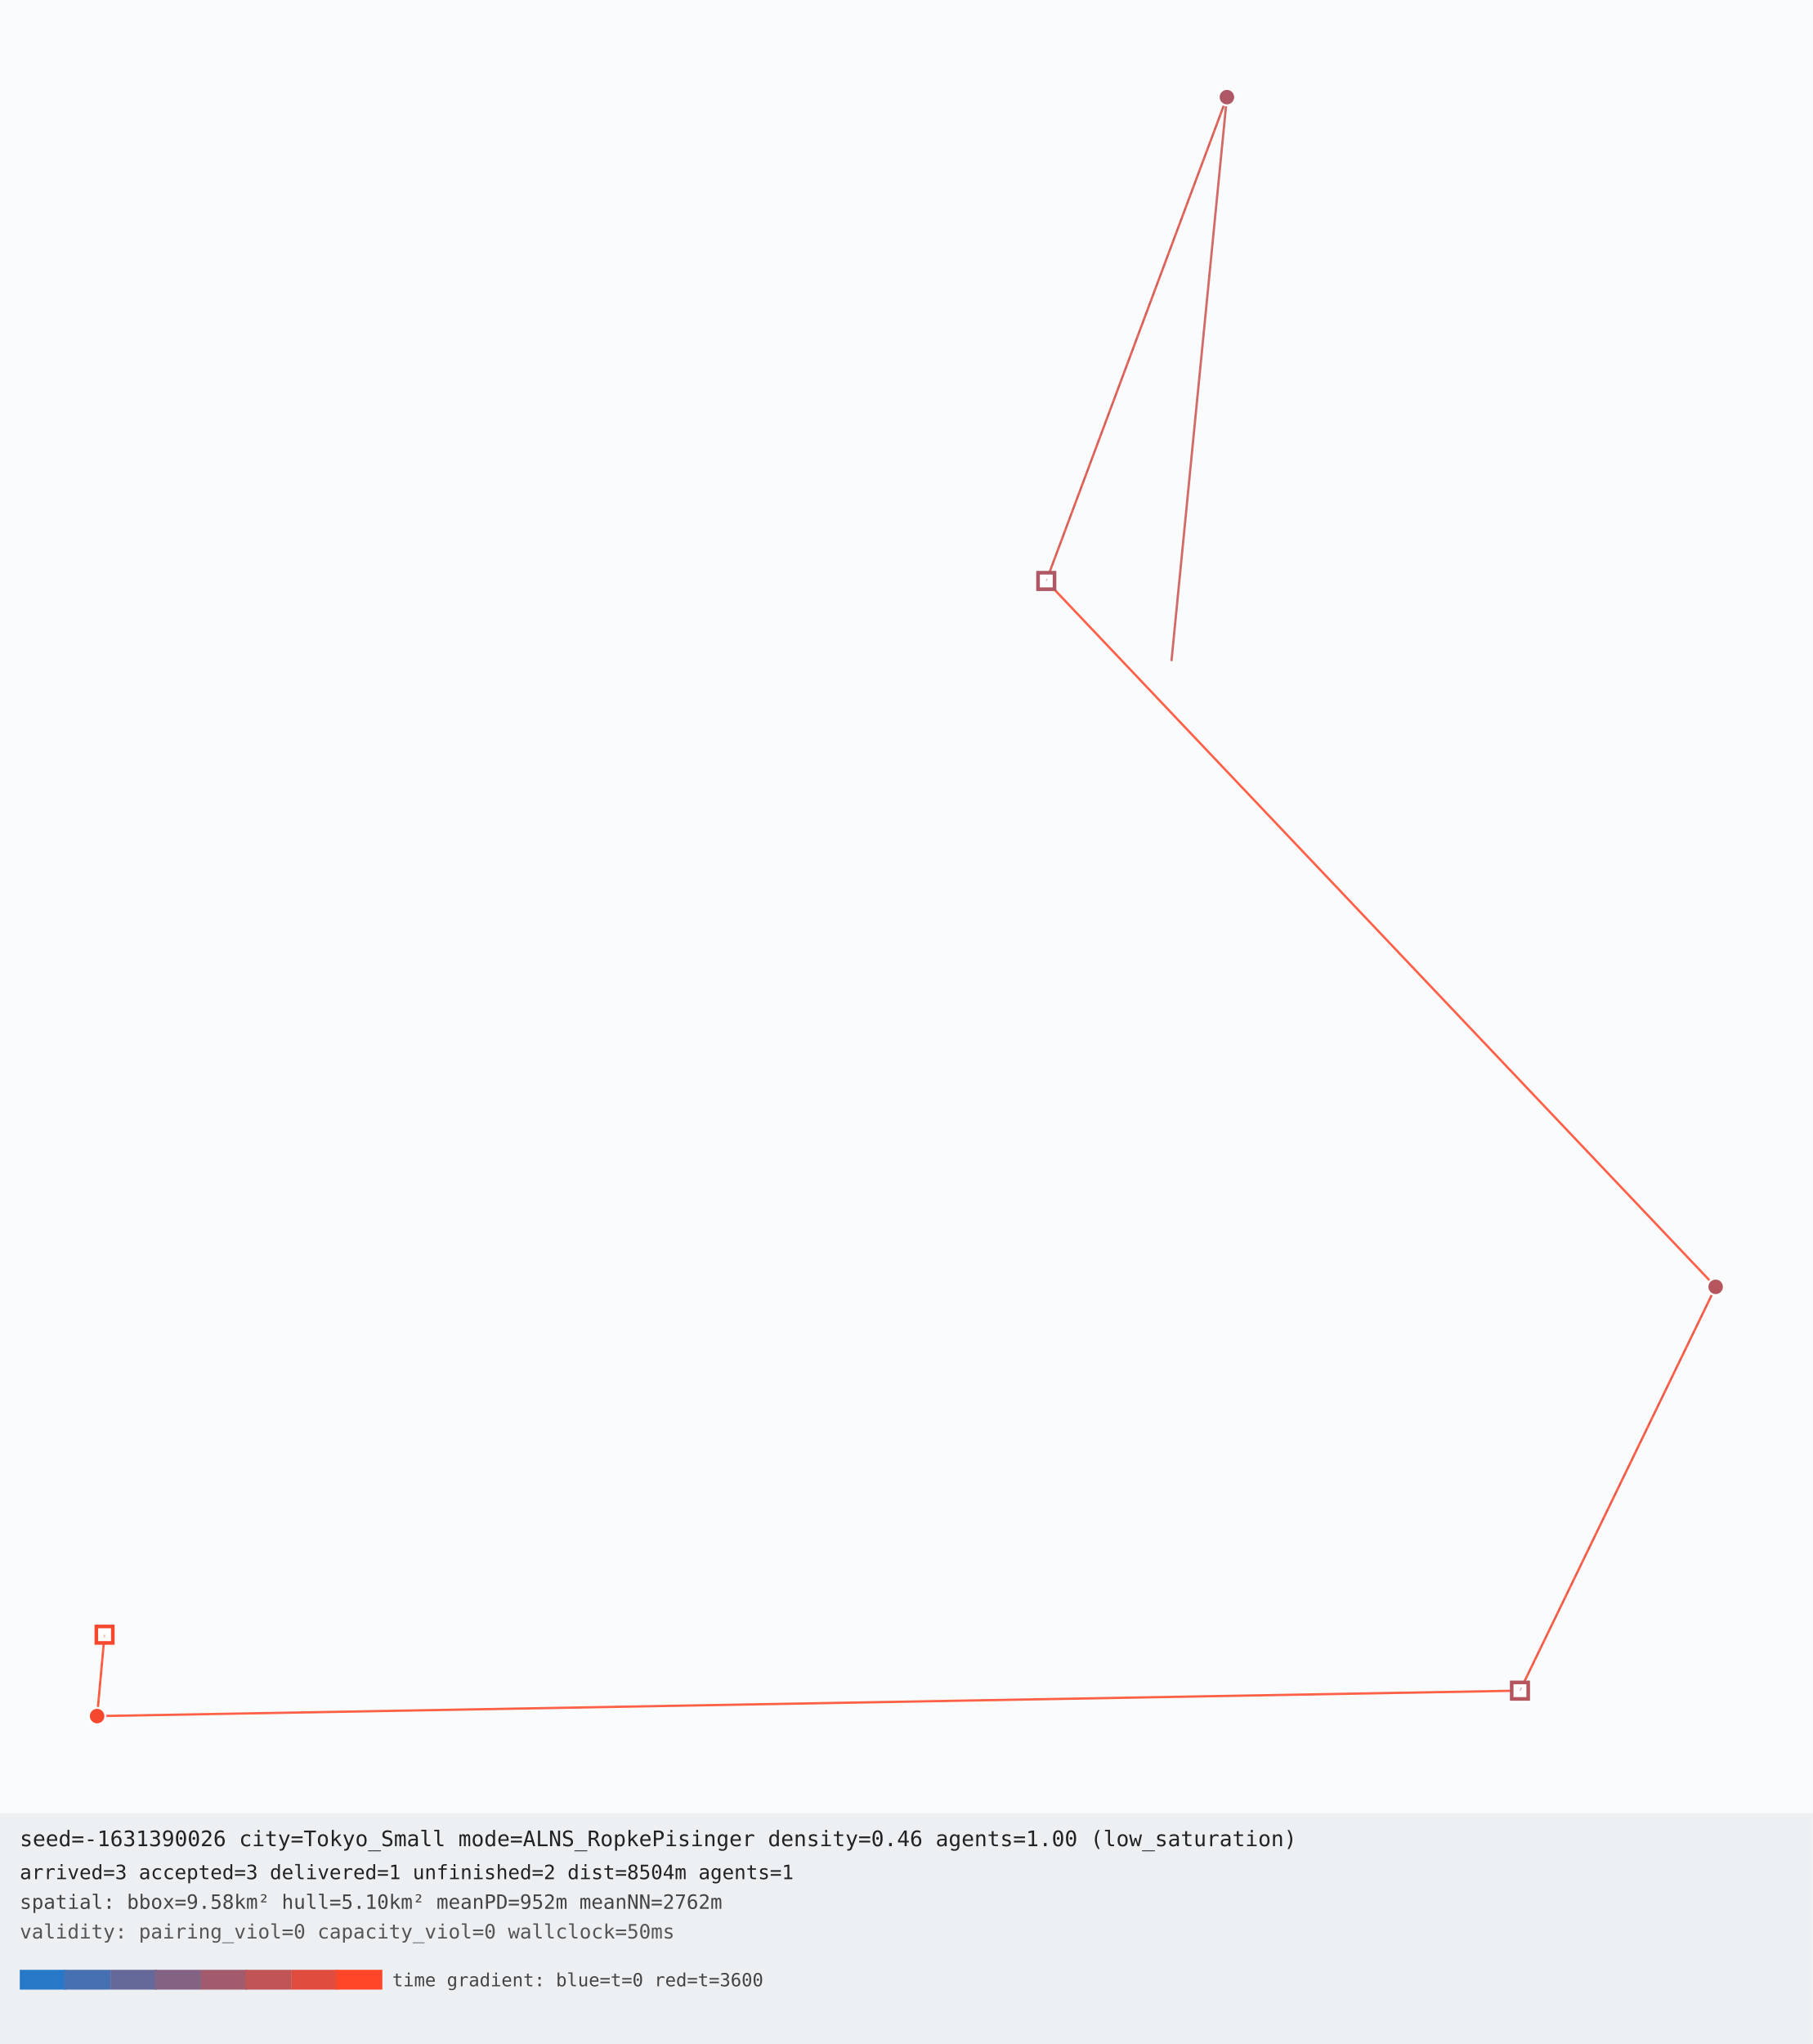
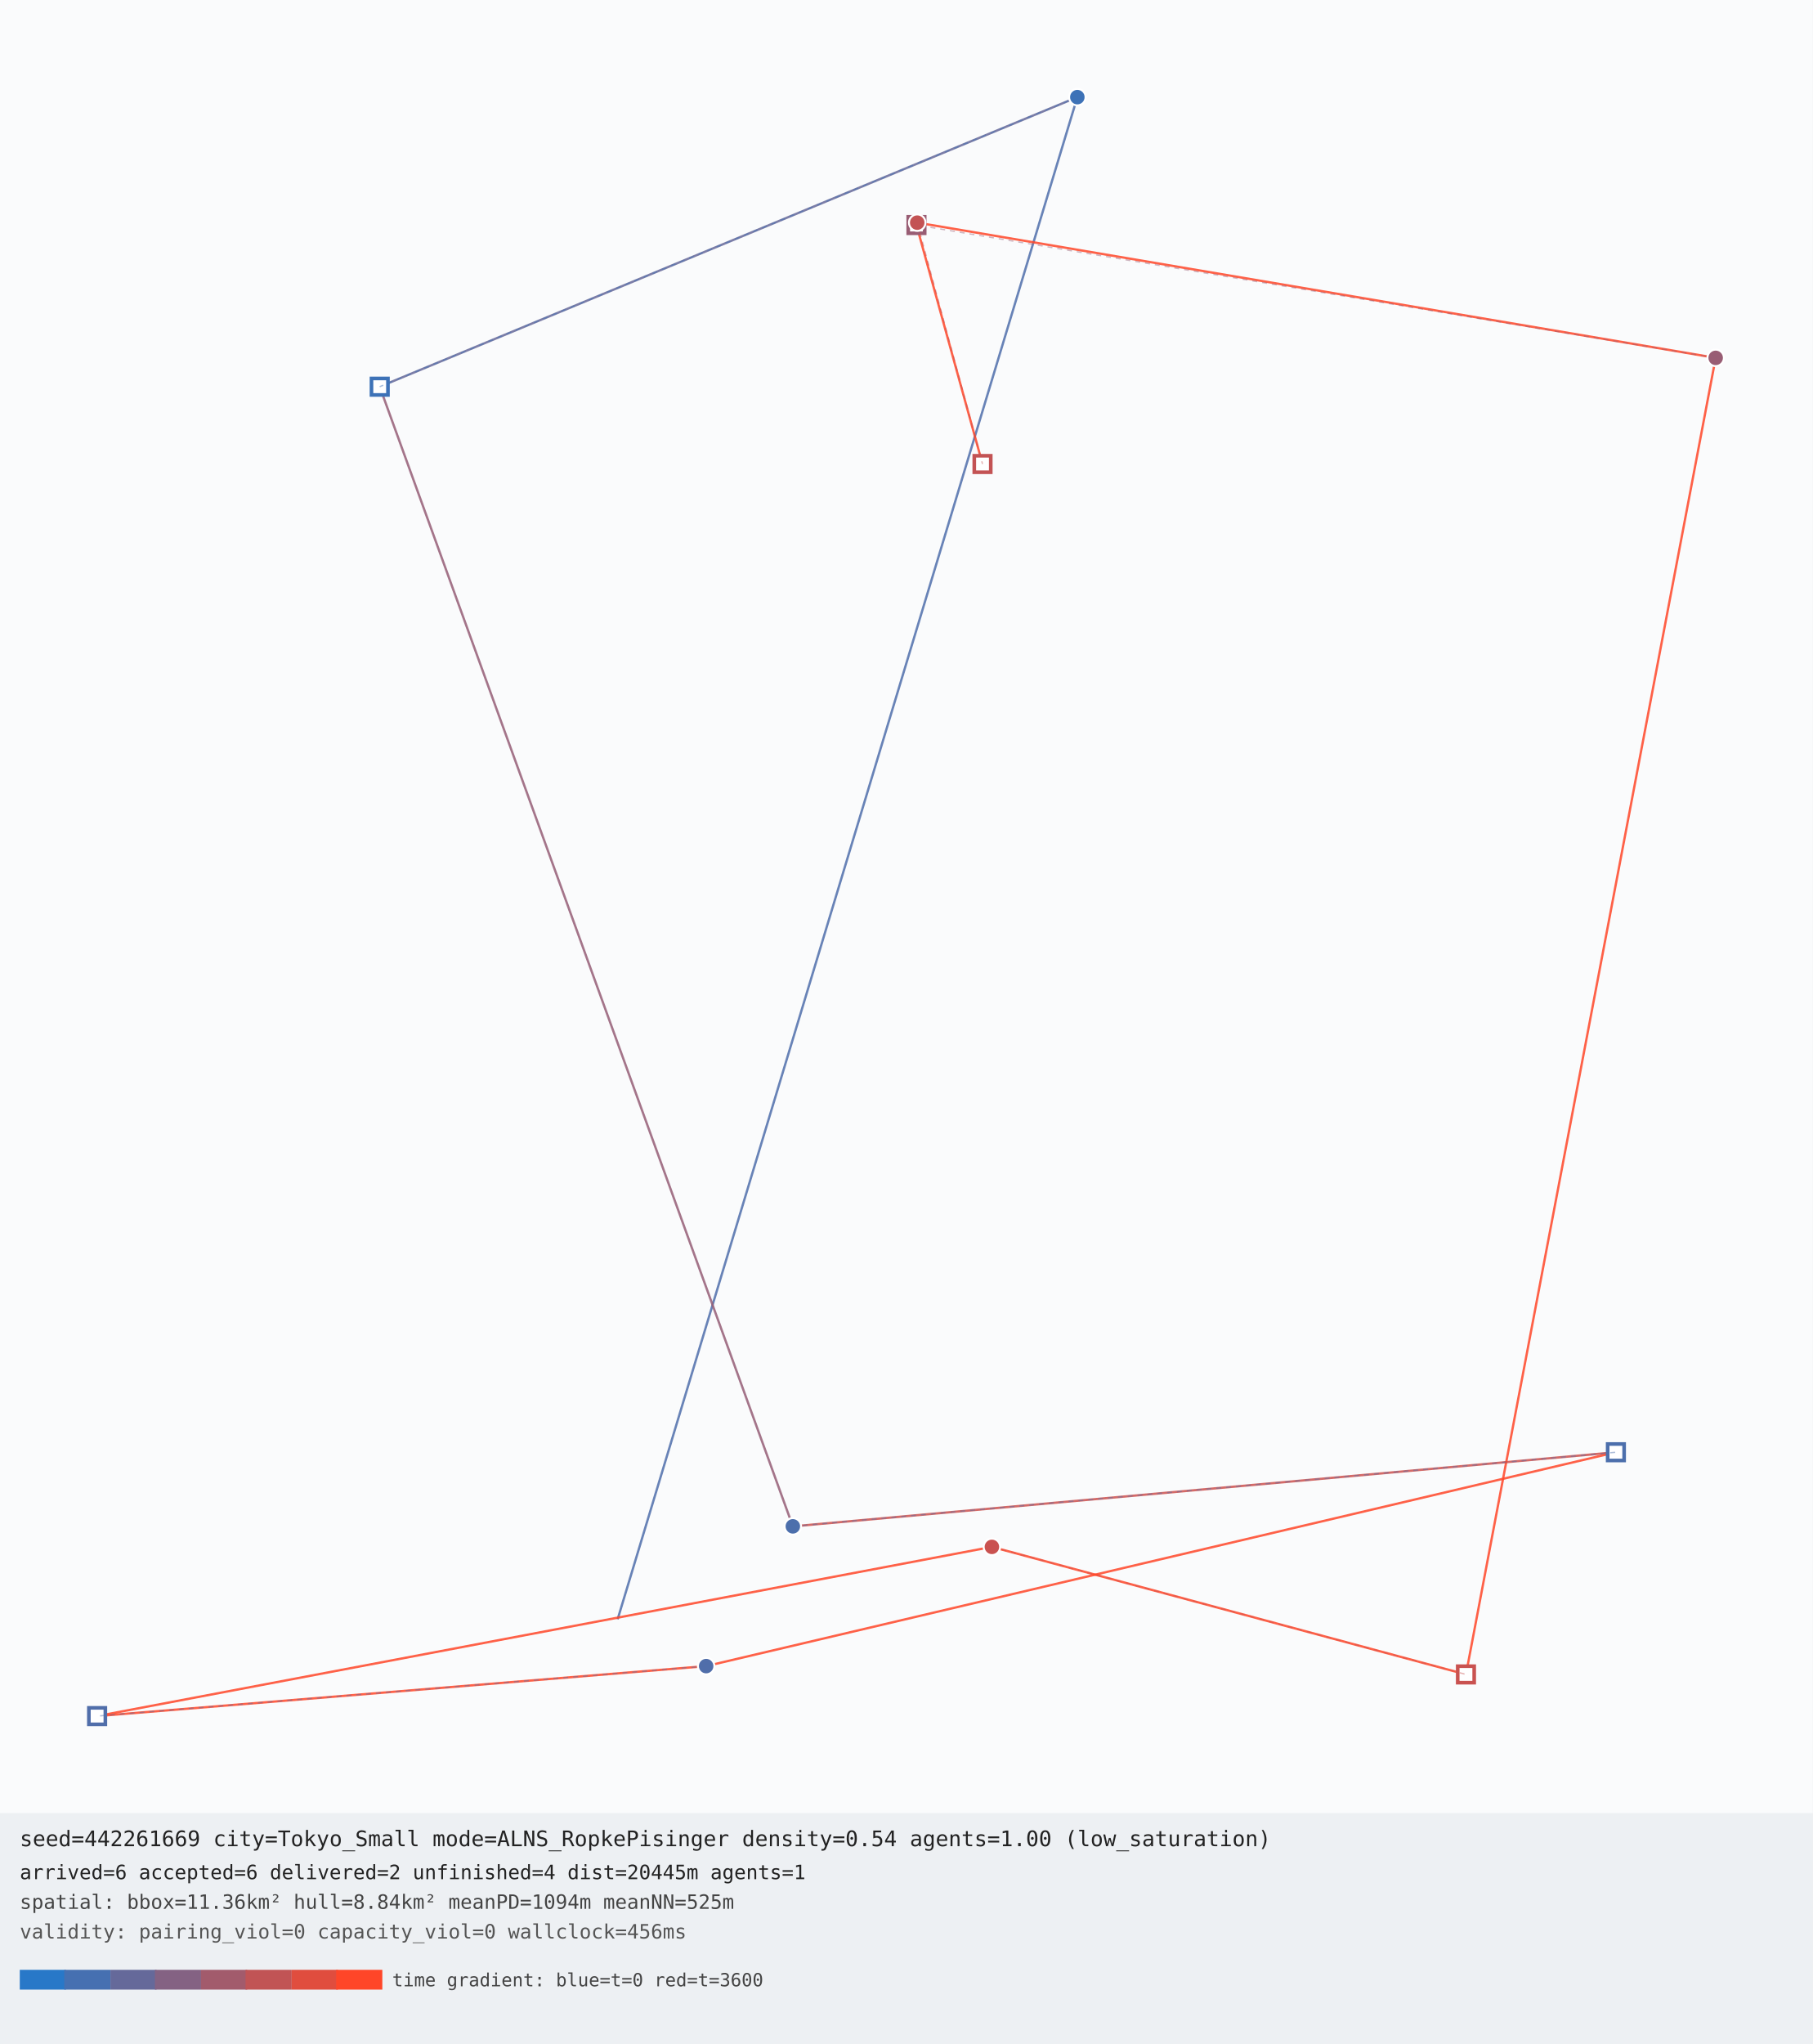
<svg xmlns="http://www.w3.org/2000/svg" width="1100" height="1240">
  <rect width="1100" height="1100" fill="#fafbfc" />
-   <line x1="710.848" y1="401.063" x2="744.483" y2="58.929" stroke="rgb(203,82,78)" stroke-width="1.4" opacity="0.85" />
-   <line x1="744.483" y1="58.929" x2="634.883" y2="352.448" stroke="rgb(225,76,62)" stroke-width="1.4" opacity="0.85" />
-   <line x1="634.883" y1="352.448" x2="1041.07" y2="780.667" stroke="rgb(255,70,40)" stroke-width="1.4" opacity="0.85" />
-   <line x1="1041.07" y1="780.667" x2="922.31" y2="1025.64" stroke="rgb(255,70,40)" stroke-width="1.4" opacity="0.85" />
-   <line x1="922.31" y1="1025.64" x2="58.929" y2="1041.07" stroke="rgb(255,70,40)" stroke-width="1.4" opacity="0.85" />
-   <line x1="58.929" y1="1041.07" x2="63.459" y2="991.69" stroke="rgb(255,70,40)" stroke-width="1.4" opacity="0.85" />
-   <circle cx="744.483" cy="58.929" r="5" fill="rgb(173,88,100)" stroke="white" stroke-width="1.2" />
-   <rect x="629.883" y="347.448" width="10" height="10" fill="white" stroke="rgb(173,88,100)" stroke-width="2.2" />
-   <line x1="744.483" y1="58.929" x2="634.883" y2="352.448" stroke="rgb(173,88,100)" stroke-width="0.8" stroke-dasharray="3,3" opacity="0.45" />
-   <circle cx="1041.07" cy="780.667" r="5" fill="rgb(181,86,94)" stroke="white" stroke-width="1.2" />
-   <rect x="917.31" y="1020.64" width="10" height="10" fill="white" stroke="rgb(181,86,94)" stroke-width="2.2" />
-   <line x1="1041.07" y1="780.667" x2="922.31" y2="1025.64" stroke="rgb(181,86,94)" stroke-width="0.8" stroke-dasharray="3,3" opacity="0.45" />
-   <circle cx="58.929" cy="1041.07" r="5" fill="rgb(245,72,47)" stroke="white" stroke-width="1.2" />
-   <rect x="58.459" y="986.69" width="10" height="10" fill="white" stroke="rgb(245,72,47)" stroke-width="2.2" />
-   <line x1="58.929" y1="1041.07" x2="63.459" y2="991.69" stroke="rgb(245,72,47)" stroke-width="0.8" stroke-dasharray="3,3" opacity="0.45" />
+   <line x1="374.781" y1="982.338" x2="653.728" y2="58.929" stroke="rgb(79,110,170)" stroke-width="1.4" opacity="0.85" />
+   <line x1="653.728" y1="58.929" x2="230.409" y2="234.594" stroke="rgb(102,105,153)" stroke-width="1.4" opacity="0.85" />
+   <line x1="230.409" y1="234.594" x2="481.094" y2="925.966" stroke="rgb(149,94,118)" stroke-width="1.4" opacity="0.85" />
+   <line x1="481.094" y1="925.966" x2="980.526" y2="881.01" stroke="rgb(204,81,77)" stroke-width="1.4" opacity="0.85" />
+   <line x1="980.526" y1="881.01" x2="428.494" y2="1010.75" stroke="rgb(255,70,40)" stroke-width="1.4" opacity="0.85" />
+   <line x1="428.494" y1="1010.75" x2="58.929" y2="1041.07" stroke="rgb(255,70,40)" stroke-width="1.4" opacity="0.85" />
+   <line x1="58.929" y1="1041.07" x2="601.886" y2="938.42" stroke="rgb(255,70,40)" stroke-width="1.4" opacity="0.85" />
+   <line x1="601.886" y1="938.42" x2="889.54" y2="1015.8" stroke="rgb(255,70,40)" stroke-width="1.4" opacity="0.85" />
+   <line x1="889.54" y1="1015.8" x2="1041.07" y2="217.097" stroke="rgb(255,70,40)" stroke-width="1.4" opacity="0.85" />
+   <line x1="1041.07" y1="217.097" x2="556.57" y2="135.066" stroke="rgb(255,70,40)" stroke-width="1.4" opacity="0.85" />
+   <line x1="556.57" y1="135.066" x2="556.108" y2="136.516" stroke="rgb(255,70,40)" stroke-width="1.4" opacity="0.85" />
+   <line x1="556.108" y1="136.516" x2="596.189" y2="281.492" stroke="rgb(255,70,40)" stroke-width="1.4" opacity="0.85" />
+   <circle cx="653.728" cy="58.929" r="5" fill="rgb(61,114,183)" stroke="white" stroke-width="1.2" />
+   <rect x="225.409" y="229.594" width="10" height="10" fill="white" stroke="rgb(61,114,183)" stroke-width="2.2" />
+   <line x1="653.728" y1="58.929" x2="230.409" y2="234.594" stroke="rgb(61,114,183)" stroke-width="0.8" stroke-dasharray="3,3" opacity="0.45" />
+   <circle cx="481.094" cy="925.966" r="5" fill="rgb(76,111,172)" stroke="white" stroke-width="1.2" />
+   <rect x="975.526" y="876.01" width="10" height="10" fill="white" stroke="rgb(76,111,172)" stroke-width="2.2" />
+   <line x1="481.094" y1="925.966" x2="980.526" y2="881.01" stroke="rgb(76,111,172)" stroke-width="0.8" stroke-dasharray="3,3" opacity="0.45" />
+   <circle cx="428.494" cy="1010.75" r="5" fill="rgb(80,110,170)" stroke="white" stroke-width="1.2" />
+   <rect x="53.929" y="1036.07" width="10" height="10" fill="white" stroke="rgb(80,110,170)" stroke-width="2.2" />
+   <line x1="428.494" y1="1010.75" x2="58.929" y2="1041.07" stroke="rgb(80,110,170)" stroke-width="0.8" stroke-dasharray="3,3" opacity="0.45" />
+   <circle cx="1041.07" cy="217.097" r="5" fill="rgb(152,93,116)" stroke="white" stroke-width="1.2" />
+   <rect x="551.108" y="131.516" width="10" height="10" fill="white" stroke="rgb(152,93,116)" stroke-width="2.2" />
+   <line x1="1041.07" y1="217.097" x2="556.108" y2="136.516" stroke="rgb(152,93,116)" stroke-width="0.8" stroke-dasharray="3,3" opacity="0.45" />
+   <circle cx="556.57" cy="135.066" r="5" fill="rgb(195,83,84)" stroke="white" stroke-width="1.2" />
+   <rect x="591.189" y="276.492" width="10" height="10" fill="white" stroke="rgb(195,83,84)" stroke-width="2.2" />
+   <line x1="556.57" y1="135.066" x2="596.189" y2="281.492" stroke="rgb(195,83,84)" stroke-width="0.8" stroke-dasharray="3,3" opacity="0.45" />
+   <circle cx="601.886" cy="938.42" r="5" fill="rgb(201,82,80)" stroke="white" stroke-width="1.2" />
+   <rect x="884.54" y="1010.8" width="10" height="10" fill="white" stroke="rgb(201,82,80)" stroke-width="2.2" />
+   <line x1="601.886" y1="938.42" x2="889.54" y2="1015.8" stroke="rgb(201,82,80)" stroke-width="0.8" stroke-dasharray="3,3" opacity="0.45" />
  <rect y="1100" width="1100" height="140" fill="#edf0f3" />
-   <text x="12" y="1120" font-family="monospace" font-size="13" fill="#222">seed=-1631390026  city=Tokyo_Small  mode=ALNS_RopkePisinger  density=0.46  agents=1.00  (low_saturation)</text>
-   <text x="12" y="1140" font-family="monospace" font-size="12" fill="#222">arrived=3 accepted=3 delivered=1 unfinished=2 dist=8504m agents=1</text>
-   <text x="12" y="1158" font-family="monospace" font-size="12" fill="#444">spatial: bbox=9.58km² hull=5.10km² meanPD=952m meanNN=2762m</text>
-   <text x="12" y="1176" font-family="monospace" font-size="12" fill="#555">validity: pairing_viol=0 capacity_viol=0 wallclock=50ms</text>
+   <text x="12" y="1120" font-family="monospace" font-size="13" fill="#222">seed=442261669  city=Tokyo_Small  mode=ALNS_RopkePisinger  density=0.54  agents=1.00  (low_saturation)</text>
+   <text x="12" y="1140" font-family="monospace" font-size="12" fill="#222">arrived=6 accepted=6 delivered=2 unfinished=4 dist=20445m agents=1</text>
+   <text x="12" y="1158" font-family="monospace" font-size="12" fill="#444">spatial: bbox=11.36km² hull=8.84km² meanPD=1094m meanNN=525m</text>
+   <text x="12" y="1176" font-family="monospace" font-size="12" fill="#555">validity: pairing_viol=0 capacity_viol=0 wallclock=456ms</text>
  <rect x="12" y="1195" width="28" height="12" fill="rgb(40,120,200)" />
  <rect x="39" y="1195" width="28" height="12" fill="rgb(70,112,177)" />
  <rect x="67" y="1195" width="28" height="12" fill="rgb(101,105,154)" />
  <rect x="94" y="1195" width="28" height="12" fill="rgb(132,98,131)" />
  <rect x="122" y="1195" width="28" height="12" fill="rgb(162,91,108)" />
  <rect x="149" y="1195" width="28" height="12" fill="rgb(193,84,85)" />
  <rect x="177" y="1195" width="28" height="12" fill="rgb(224,77,62)" />
  <rect x="204" y="1195" width="28" height="12" fill="rgb(255,70,40)" />
  <text x="238" y="1205" font-family="monospace" font-size="11" fill="#444">time gradient: blue=t=0  red=t=3600</text>
</svg>
